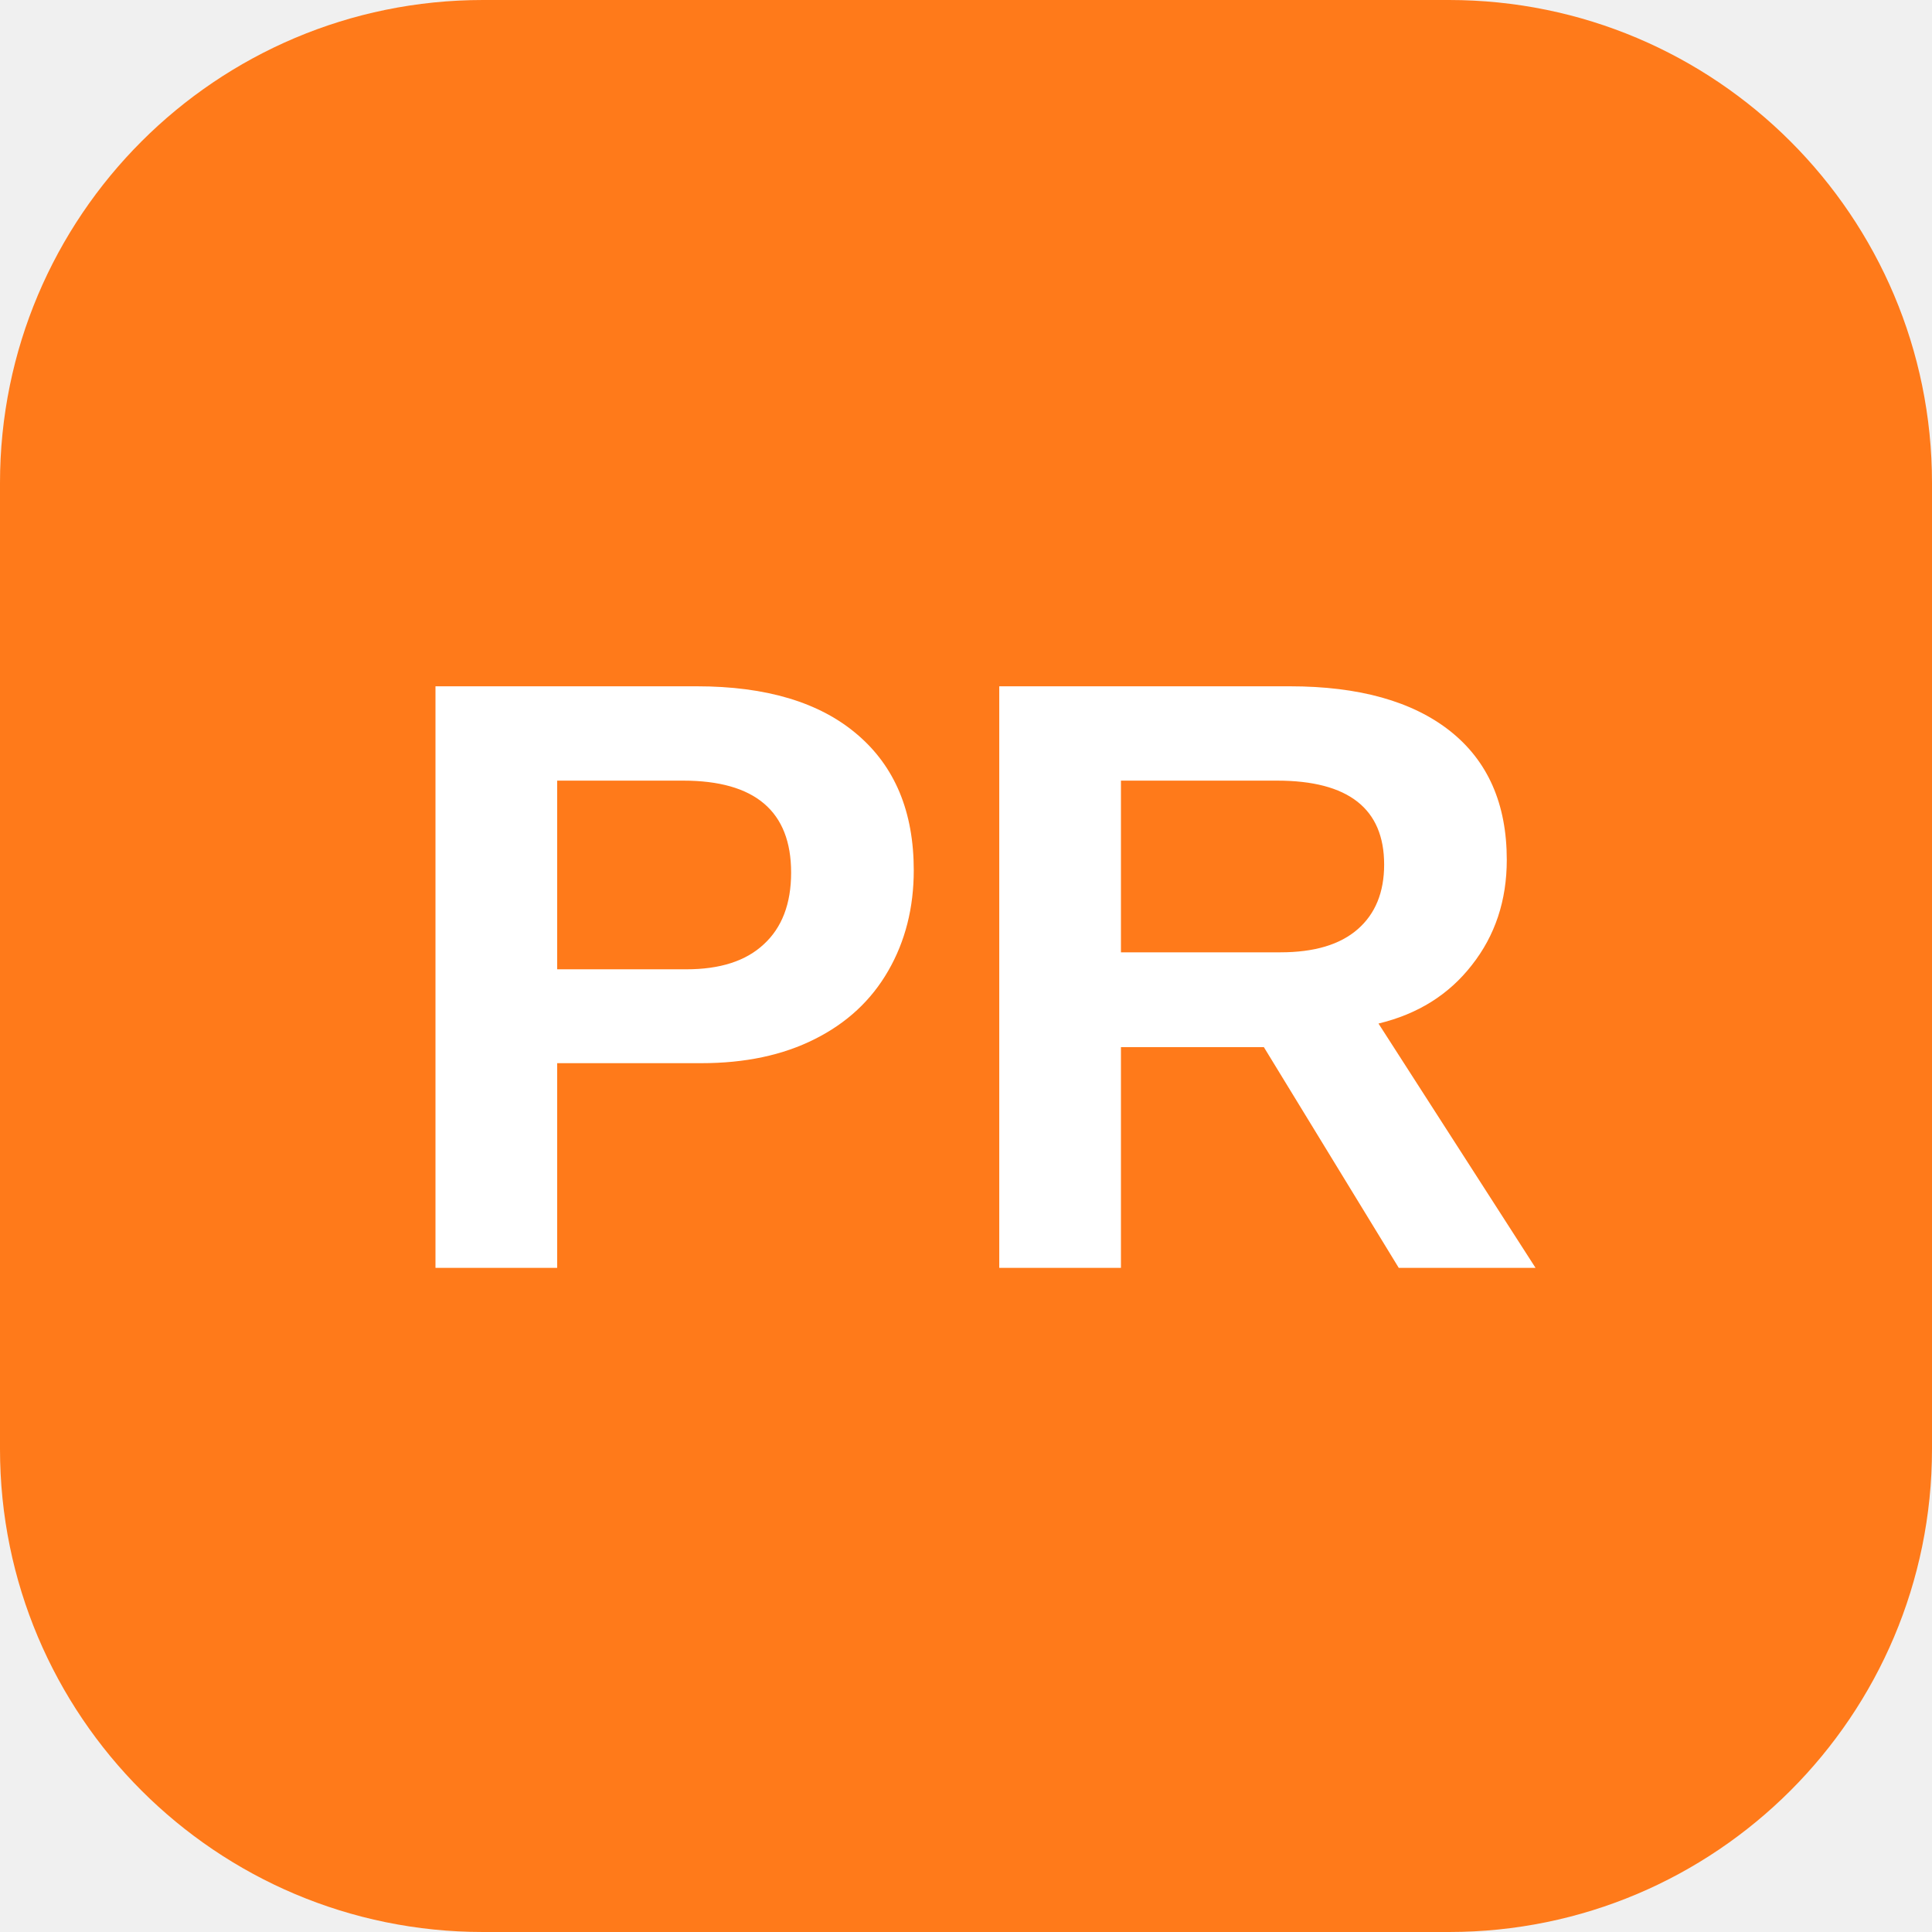
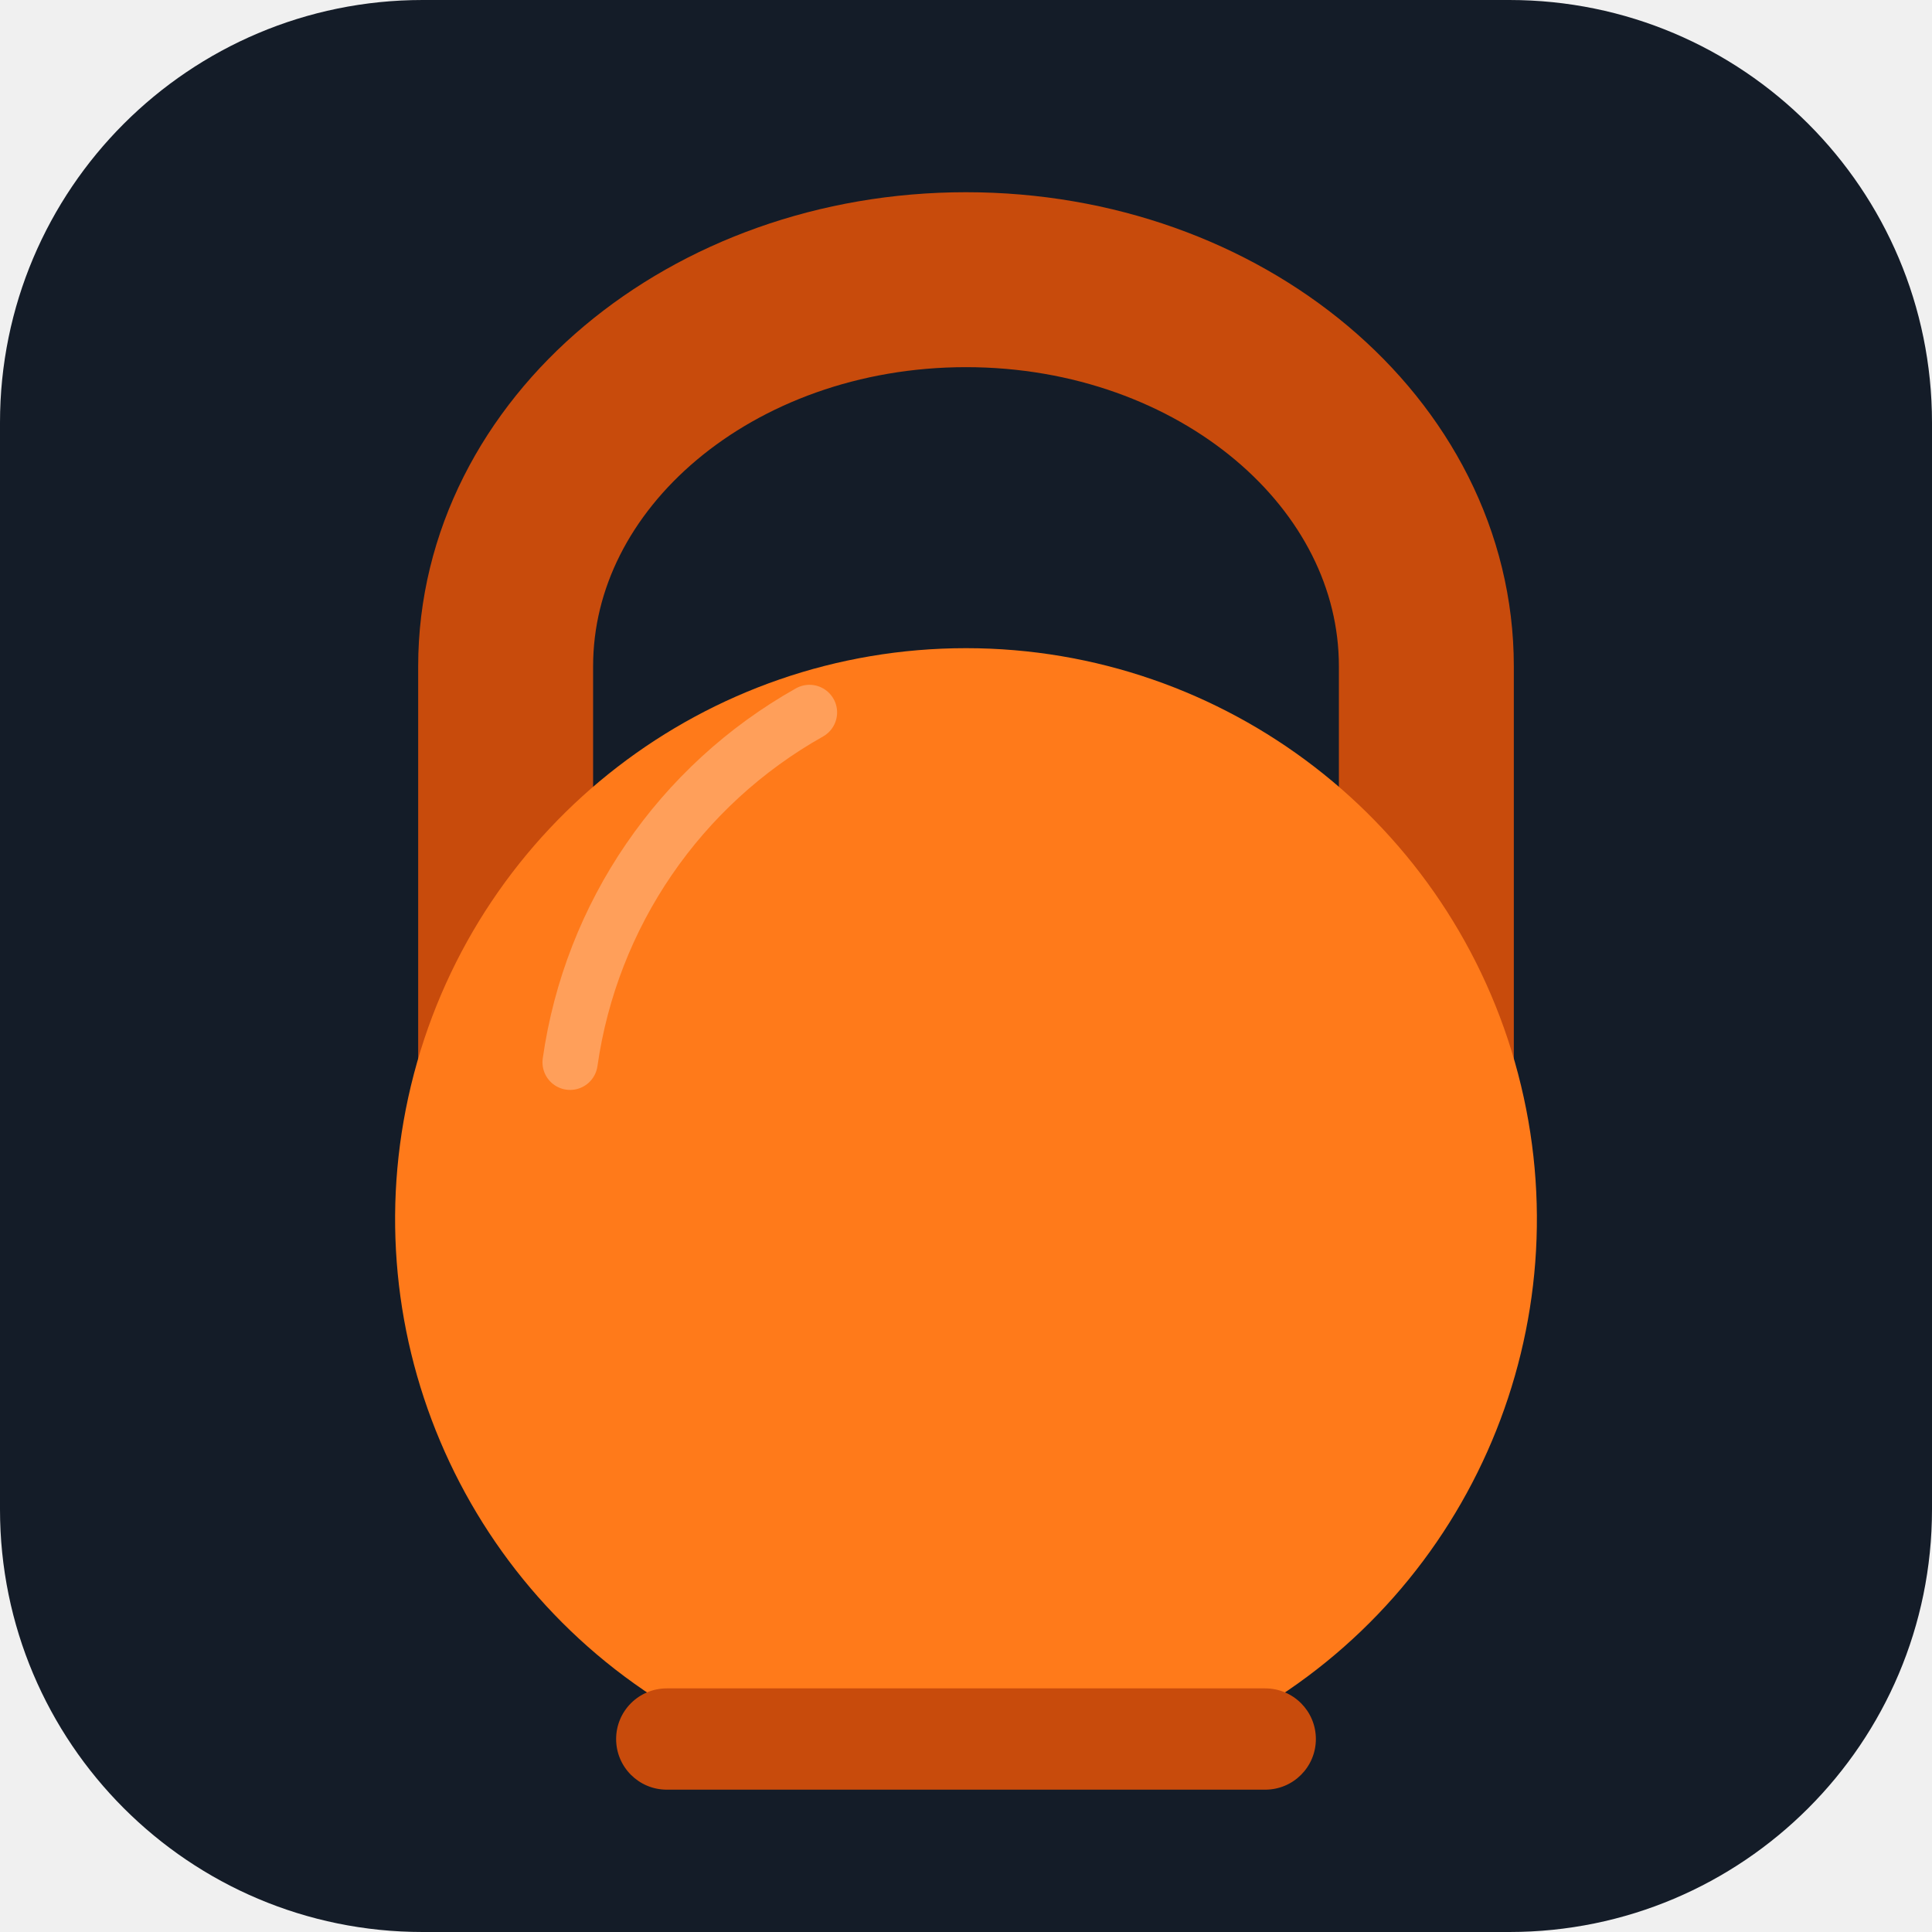
- <svg xmlns="http://www.w3.org/2000/svg" viewBox="0 0 64 64">
-   <rect width="64" height="64" rx="16" fill="#ff7a1a" />
-   <text x="32" y="42" font-family="Segoe UI,Arial,sans-serif" font-size="28" font-weight="800" fill="#fff" text-anchor="middle">PR</text>
+ <svg xmlns="http://www.w3.org/2000/svg" viewBox="0 0 512 512">
+   <rect width="512" height="512" rx="112" fill="#141c28" />
+   <g transform="translate(256 262) scale(1.22) translate(-256 -266)">
+     <path d="M156 282V196a100 84 0 0 1 200 0v86" fill="none" stroke="#c84b0c" stroke-width="38" stroke-linecap="round" />
+     <path d="M195 424A124 124 0 1 1 317 424Z" fill="#ff7a1a" />
+     <path d="M170 282a104 104 0 0 1 52-76" fill="none" stroke="#fff" stroke-opacity=".28" stroke-width="12" stroke-linecap="round" />
+     <rect x="180" y="418" width="152" height="22" rx="11" fill="#c84b0c" />
+   </g>
</svg>
